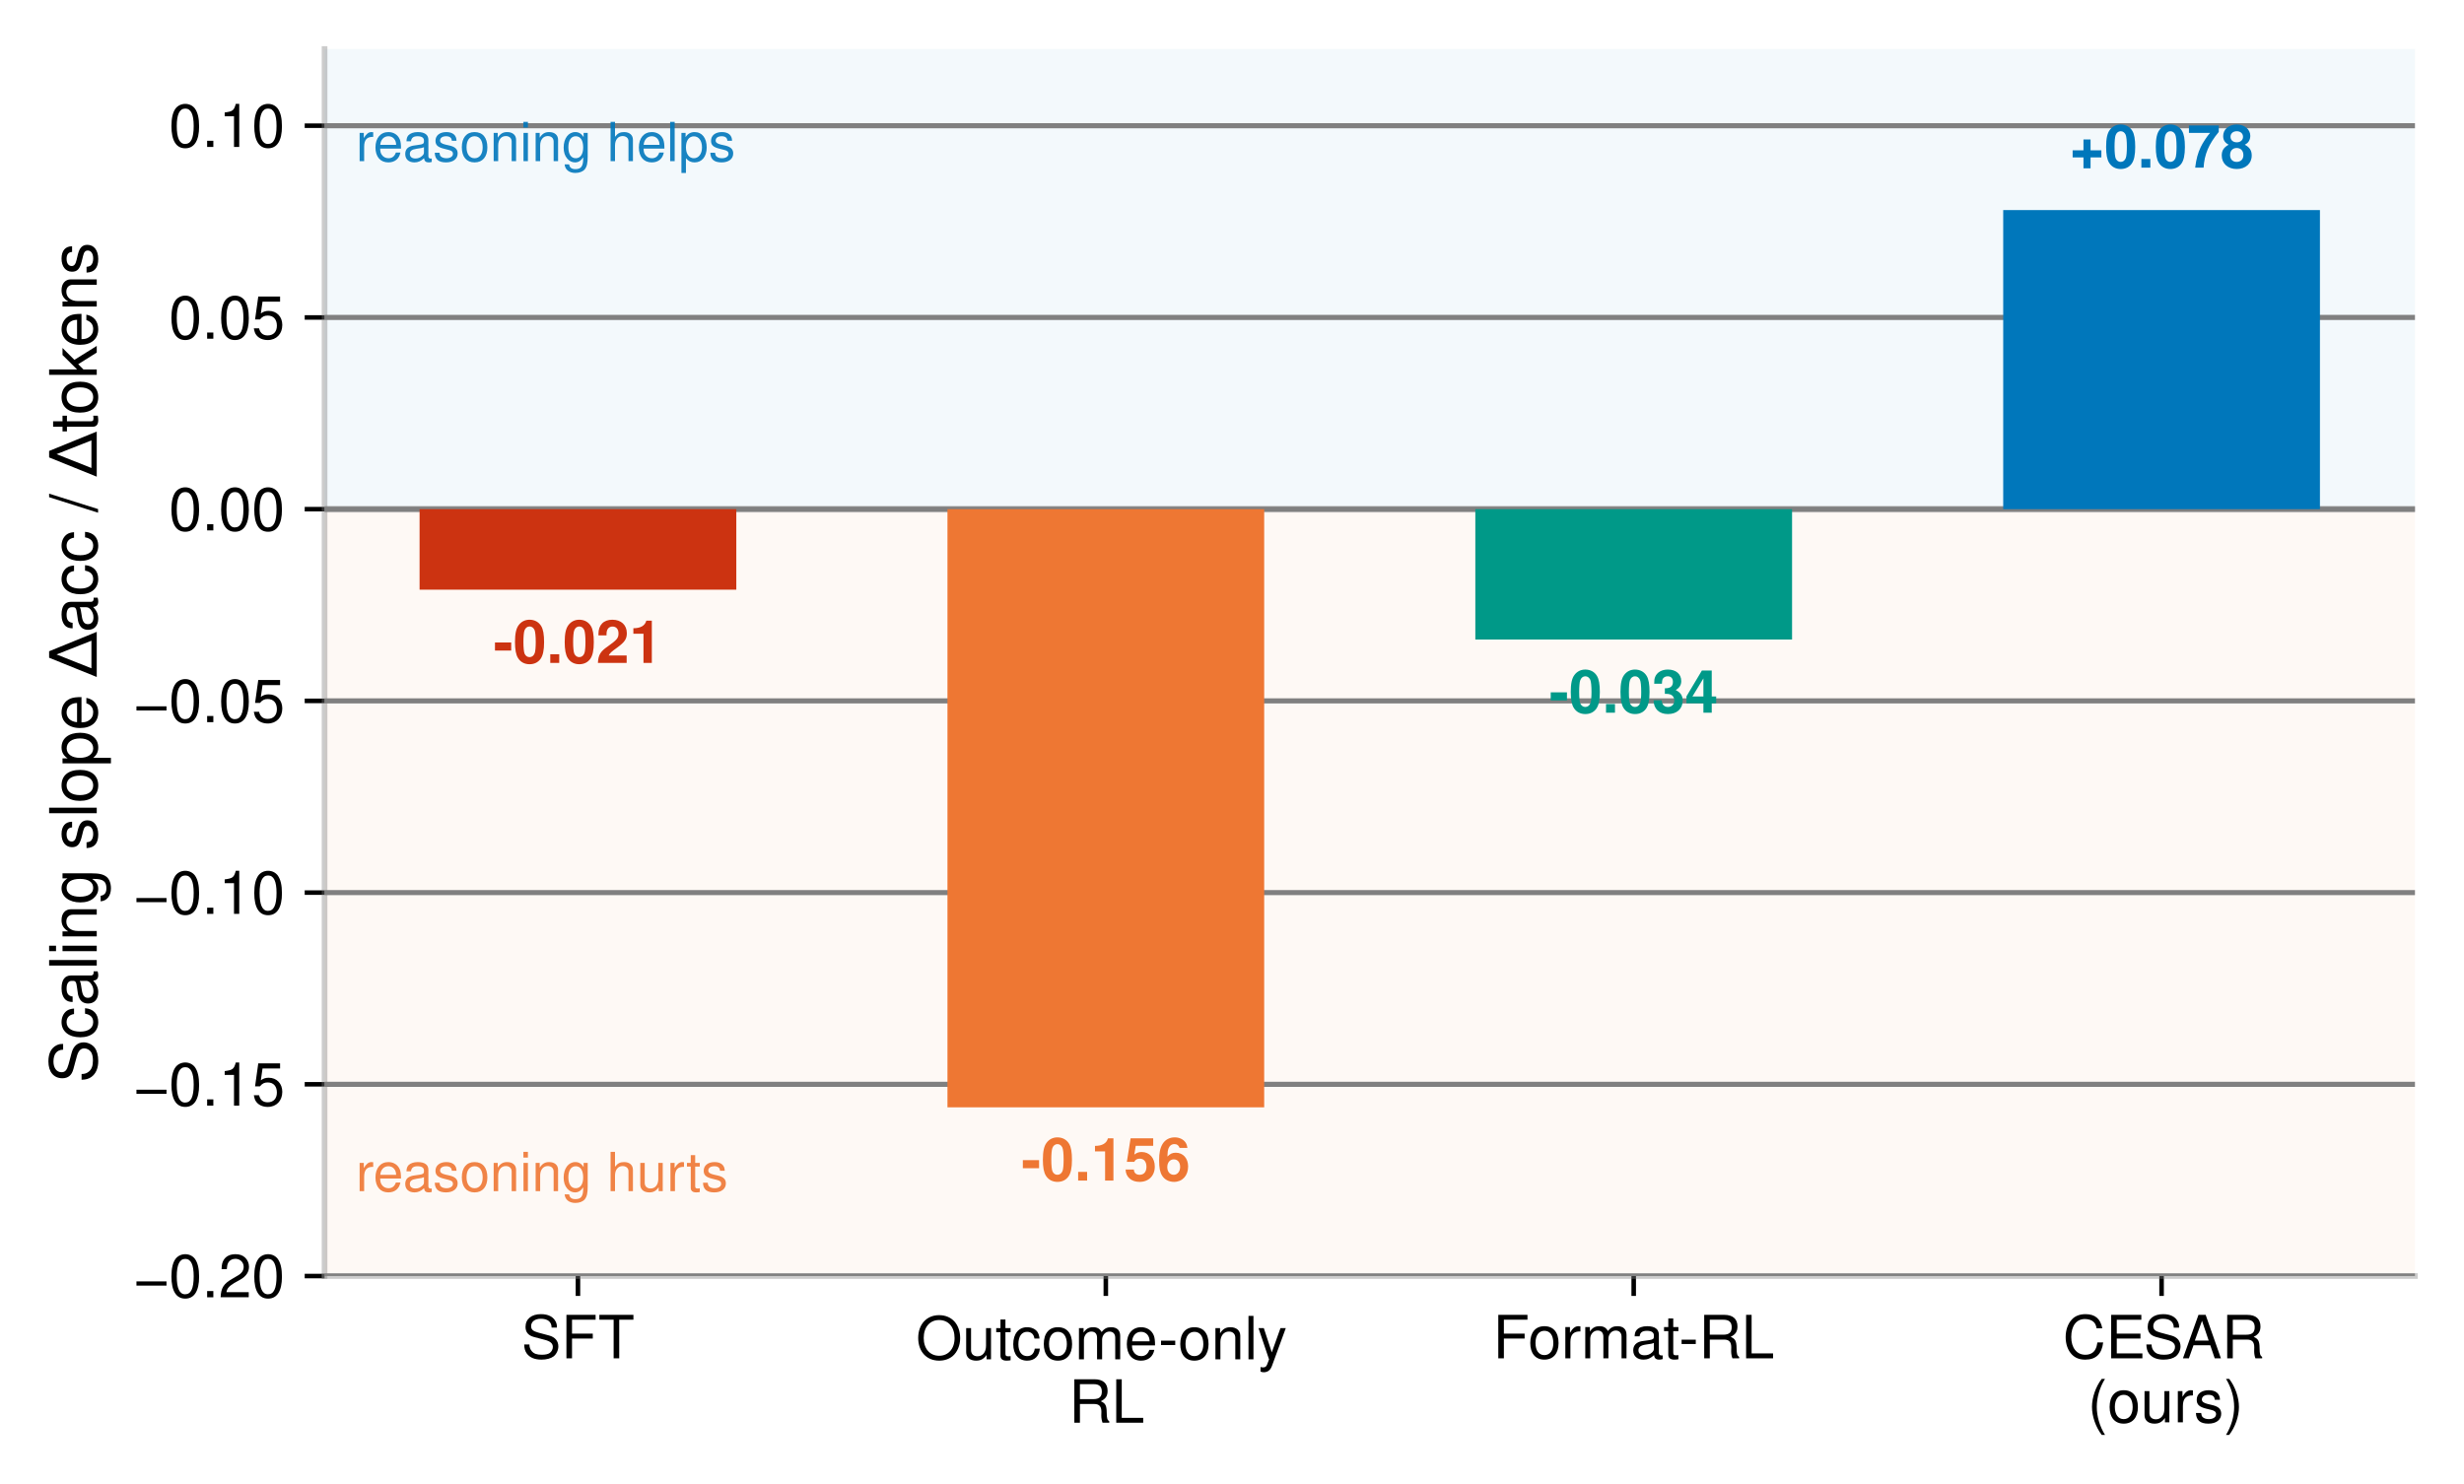
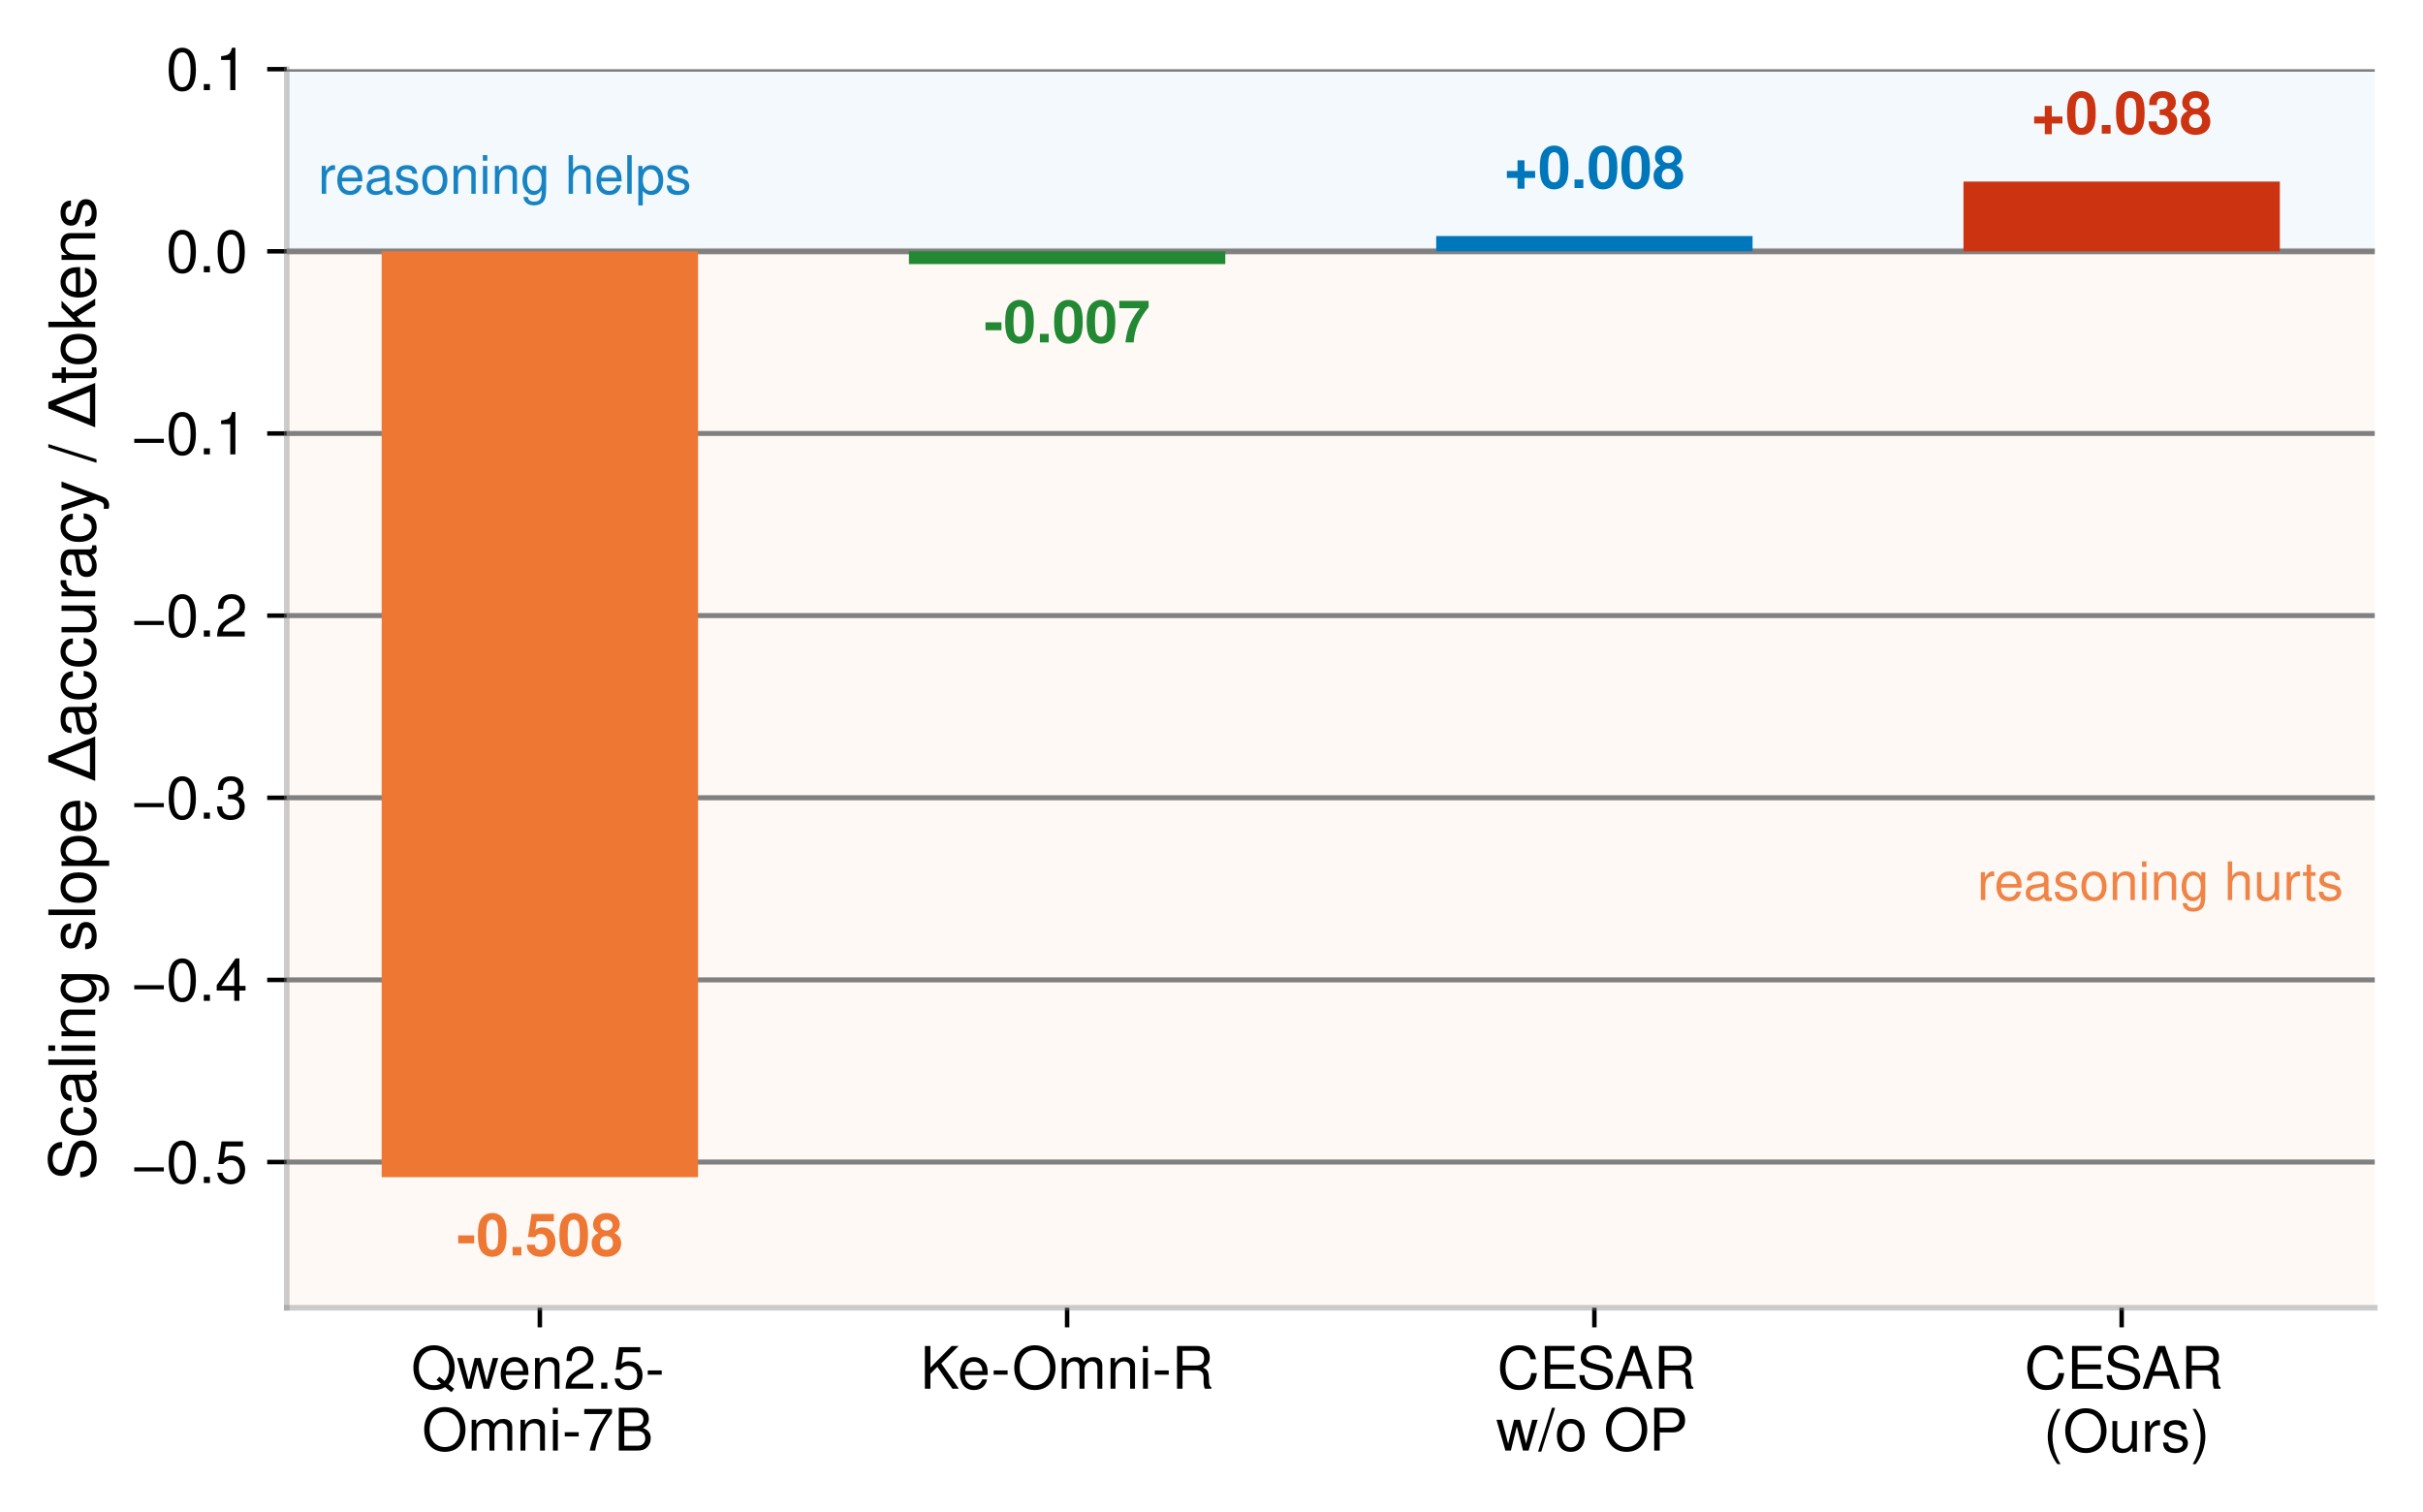
- <svg xmlns="http://www.w3.org/2000/svg" xmlns:xlink="http://www.w3.org/1999/xlink" viewBox="0 0 434.101 261.411" version="1.1">
+ <svg xmlns="http://www.w3.org/2000/svg" xmlns:xlink="http://www.w3.org/1999/xlink" viewBox="0 0 433.843 270.634" version="1.1">
  <defs>
    <style type="text/css">*{stroke-linejoin: round; stroke-linecap: butt}</style>
  </defs>
  <g id="figure_1">
    <g id="patch_1">
-       <path d="M 0 261.411  L 434.101 261.411  L 434.101 0  L 0 0  L 0 261.411  z " style="fill: none" />
+       <path d="M 0 270.634  L 433.843 270.634  L 433.843 0  L 0 0  L 0 270.634  z " style="fill: none" />
    </g>
    <g id="axes_1">
      <g id="patch_2">
-         <path d="M 57.181 224.856  L 425.461 224.856  L 425.461 8.64  L 57.181 8.64  L 57.181 224.856  z " style="fill: none" />
+         <path d="M 51.343 234.149  L 425.203 234.149  L 425.203 12.389  L 51.343 12.389  L 51.343 234.149  z " style="fill: none" />
      </g>
      <g id="patch_3">
-         <path d="M 57.181 89.721  L 425.461 89.721  L 425.461 8.64  L 57.181 8.64  z " clip-path="url(#pe3f009001e)" style="fill: #0077bb; opacity: 0.05; stroke: #0077bb; stroke-linejoin: miter" />
+         <path d="M 51.343 45.001  L 425.203 45.001  L 425.203 12.389  L 51.343 12.389  z " clip-path="url(#p33aa119d9e)" style="fill: #0077bb; opacity: 0.05; stroke: #0077bb; stroke-linejoin: miter" />
      </g>
      <g id="patch_4">
-         <path d="M 57.181 224.856  L 425.461 224.856  L 425.461 89.721  L 57.181 89.721  z " clip-path="url(#pe3f009001e)" style="fill: #ee7733; opacity: 0.05; stroke: #ee7733; stroke-linejoin: miter" />
+         <path d="M 51.343 234.149  L 425.203 234.149  L 425.203 45.001  L 51.343 45.001  z " clip-path="url(#p33aa119d9e)" style="fill: #ee7733; opacity: 0.05; stroke: #ee7733; stroke-linejoin: miter" />
      </g>
      <g id="matplotlib.axis_1">
        <g id="xtick_1">
          <g id="line2d_1">
            <defs>
-               <path id="m842a3ea4e7" d="M 0 0  L 0 3.5  " style="stroke: currentColor; stroke-width: 0.8" />
+               <path id="m4bd9378ba8" d="M 0 0  L 0 3.5  " style="stroke: currentColor; stroke-width: 0.8" />
            </defs>
            <g>
-               <use xlink:href="#m842a3ea4e7" x="101.821" y="224.856" style="fill: currentColor; stroke: currentColor; stroke-width: 0.8" />
+               <use xlink:href="#m4bd9378ba8" x="96.66" y="234.149" style="fill: currentColor; stroke: currentColor; stroke-width: 0.8" />
            </g>
          </g>
          <g id="text_1">
-             <text style="font-size: 10.5px; font-family: 'Helvetica Neue', 'Helvetica', 'Arial', 'DejaVu Sans', sans-serif; text-anchor: middle; fill: currentColor" x="101.821" y="239.354" transform="rotate(-0 101.8207 239.3537)">SFT</text>
+             <text style="font-size: 10.5px; font-family: 'Helvetica Neue', 'Helvetica', 'Arial', 'DejaVu Sans', sans-serif; fill: currentColor" transform="translate(73.61304 248.6465)">Qwen2.5-</text>
+             <text style="font-size: 10.5px; font-family: 'Helvetica Neue', 'Helvetica', 'Arial', 'DejaVu Sans', sans-serif; fill: currentColor" transform="translate(75.5498 259.7125)">Omni-7B</text>
          </g>
        </g>
        <g id="xtick_2">
          <g id="line2d_2">
            <g>
-               <use xlink:href="#m842a3ea4e7" x="194.821" y="224.856" style="fill: currentColor; stroke: currentColor; stroke-width: 0.8" />
+               <use xlink:href="#m4bd9378ba8" x="191.069" y="234.149" style="fill: currentColor; stroke: currentColor; stroke-width: 0.8" />
            </g>
          </g>
          <g id="text_2">
-             <text style="font-size: 10.5px; font-family: 'Helvetica Neue', 'Helvetica', 'Arial', 'DejaVu Sans', sans-serif; fill: currentColor" transform="translate(161.3618 239.5308)">Outcome-only</text>
-             <text style="font-size: 10.5px; font-family: 'Helvetica Neue', 'Helvetica', 'Arial', 'DejaVu Sans', sans-serif; fill: currentColor" transform="translate(188.3058 250.7019)">RL</text>
+             <text style="font-size: 10.5px; font-family: 'Helvetica Neue', 'Helvetica', 'Arial', 'DejaVu Sans', sans-serif; text-anchor: middle; fill: currentColor" x="191.069" y="248.646" transform="rotate(-0 191.0688 248.6465)">Ke-Omni-R</text>
          </g>
        </g>
        <g id="xtick_3">
          <g id="line2d_3">
            <g>
-               <use xlink:href="#m842a3ea4e7" x="287.821" y="224.856" style="fill: currentColor; stroke: currentColor; stroke-width: 0.8" />
+               <use xlink:href="#m4bd9378ba8" x="285.478" y="234.149" style="fill: currentColor; stroke: currentColor; stroke-width: 0.8" />
            </g>
          </g>
          <g id="text_3">
-             <text style="font-size: 10.5px; font-family: 'Helvetica Neue', 'Helvetica', 'Arial', 'DejaVu Sans', sans-serif; text-anchor: middle; fill: currentColor" x="287.821" y="239.354" transform="rotate(-0 287.8207 239.3537)">Format-RL</text>
+             <text style="font-size: 10.5px; font-family: 'Helvetica Neue', 'Helvetica', 'Arial', 'DejaVu Sans', sans-serif; fill: currentColor" transform="translate(268.0799 248.6465)">CESAR</text>
+             <text style="font-size: 10.5px; font-family: 'Helvetica Neue', 'Helvetica', 'Arial', 'DejaVu Sans', sans-serif; fill: currentColor" transform="translate(267.8855 259.7125)">w/o OP</text>
          </g>
        </g>
        <g id="xtick_4">
          <g id="line2d_4">
            <g>
-               <use xlink:href="#m842a3ea4e7" x="380.821" y="224.856" style="fill: currentColor; stroke: currentColor; stroke-width: 0.8" />
+               <use xlink:href="#m4bd9378ba8" x="379.887" y="234.149" style="fill: currentColor; stroke: currentColor; stroke-width: 0.8" />
            </g>
          </g>
          <g id="text_4">
-             <text style="font-size: 10.5px; font-family: 'Helvetica Neue', 'Helvetica', 'Arial', 'DejaVu Sans', sans-serif; fill: currentColor" transform="translate(363.4227 239.3537)">CESAR</text>
-             <text style="font-size: 10.5px; font-family: 'Helvetica Neue', 'Helvetica', 'Arial', 'DejaVu Sans', sans-serif; fill: currentColor" transform="translate(367.795 250.6323)">(ours)</text>
+             <text style="font-size: 10.5px; font-family: 'Helvetica Neue', 'Helvetica', 'Arial', 'DejaVu Sans', sans-serif; fill: currentColor" transform="translate(362.489 248.6465)">CESAR</text>
+             <text style="font-size: 10.5px; font-family: 'Helvetica Neue', 'Helvetica', 'Arial', 'DejaVu Sans', sans-serif; fill: currentColor" transform="translate(365.8851 259.9251)">(Ours)</text>
          </g>
        </g>
      </g>
      <g id="matplotlib.axis_2">
        <g id="ytick_1">
          <g id="line2d_5">
-             <path d="M 57.181 224.856  L 425.461 224.856  " clip-path="url(#pe3f009001e)" style="fill: none; stroke: #808080; stroke-width: 0.9; stroke-linecap: square" />
+             <path d="M 51.343 208.059  L 425.203 208.059  " clip-path="url(#p33aa119d9e)" style="fill: none; stroke: #808080; stroke-width: 0.9; stroke-linecap: square" />
          </g>
          <g id="line2d_6">
            <defs>
-               <path id="m4ee5a305c1" d="M 0 0  L -3.5 0  " style="stroke: currentColor; stroke-width: 0.8" />
+               <path id="mc95f015c90" d="M 0 0  L -3.5 0  " style="stroke: currentColor; stroke-width: 0.8" />
            </defs>
            <g>
-               <use xlink:href="#m4ee5a305c1" x="57.181" y="224.856" style="fill: currentColor; stroke: currentColor; stroke-width: 0.8" />
+               <use xlink:href="#mc95f015c90" x="51.343" y="208.059" style="fill: currentColor; stroke: currentColor; stroke-width: 0.8" />
            </g>
          </g>
          <g id="text_5">
-             <text style="font-size: 10.5px; font-family: 'Helvetica Neue', 'Helvetica', 'Arial', 'DejaVu Sans', sans-serif; text-anchor: end; fill: currentColor" x="50.181" y="228.605" transform="rotate(-0 50.1807 228.6048)">−0.20</text>
+             <text style="font-size: 10.5px; font-family: 'Helvetica Neue', 'Helvetica', 'Arial', 'DejaVu Sans', sans-serif; text-anchor: end; fill: currentColor" x="44.343" y="211.808" transform="rotate(-0 44.34336 211.8082)">−0.5</text>
          </g>
        </g>
        <g id="ytick_2">
          <g id="line2d_7">
-             <path d="M 57.181 191.072  L 425.461 191.072  " clip-path="url(#pe3f009001e)" style="fill: none; stroke: #808080; stroke-width: 0.9; stroke-linecap: square" />
+             <path d="M 51.343 175.448  L 425.203 175.448  " clip-path="url(#p33aa119d9e)" style="fill: none; stroke: #808080; stroke-width: 0.9; stroke-linecap: square" />
          </g>
          <g id="line2d_8">
            <g>
-               <use xlink:href="#m4ee5a305c1" x="57.181" y="191.072" style="fill: currentColor; stroke: currentColor; stroke-width: 0.8" />
+               <use xlink:href="#mc95f015c90" x="51.343" y="175.448" style="fill: currentColor; stroke: currentColor; stroke-width: 0.8" />
            </g>
          </g>
          <g id="text_6">
-             <text style="font-size: 10.5px; font-family: 'Helvetica Neue', 'Helvetica', 'Arial', 'DejaVu Sans', sans-serif; text-anchor: end; fill: currentColor" x="50.181" y="194.821" transform="rotate(-0 50.1807 194.8211)">−0.15</text>
+             <text style="font-size: 10.5px; font-family: 'Helvetica Neue', 'Helvetica', 'Arial', 'DejaVu Sans', sans-serif; text-anchor: end; fill: currentColor" x="44.343" y="179.196" transform="rotate(-0 44.34336 179.1965)">−0.4</text>
          </g>
        </g>
        <g id="ytick_3">
          <g id="line2d_9">
-             <path d="M 57.181 157.288  L 425.461 157.288  " clip-path="url(#pe3f009001e)" style="fill: none; stroke: #808080; stroke-width: 0.9; stroke-linecap: square" />
+             <path d="M 51.343 142.836  L 425.203 142.836  " clip-path="url(#p33aa119d9e)" style="fill: none; stroke: #808080; stroke-width: 0.9; stroke-linecap: square" />
          </g>
          <g id="line2d_10">
            <g>
-               <use xlink:href="#m4ee5a305c1" x="57.181" y="157.288" style="fill: currentColor; stroke: currentColor; stroke-width: 0.8" />
+               <use xlink:href="#mc95f015c90" x="51.343" y="142.836" style="fill: currentColor; stroke: currentColor; stroke-width: 0.8" />
            </g>
          </g>
          <g id="text_7">
-             <text style="font-size: 10.5px; font-family: 'Helvetica Neue', 'Helvetica', 'Arial', 'DejaVu Sans', sans-serif; text-anchor: end; fill: currentColor" x="50.181" y="161.037" transform="rotate(-0 50.1807 161.0373)">−0.10</text>
+             <text style="font-size: 10.5px; font-family: 'Helvetica Neue', 'Helvetica', 'Arial', 'DejaVu Sans', sans-serif; text-anchor: end; fill: currentColor" x="44.343" y="146.585" transform="rotate(-0 44.34336 146.5847)">−0.3</text>
          </g>
        </g>
        <g id="ytick_4">
          <g id="line2d_11">
-             <path d="M 57.181 123.505  L 425.461 123.505  " clip-path="url(#pe3f009001e)" style="fill: none; stroke: #808080; stroke-width: 0.9; stroke-linecap: square" />
+             <path d="M 51.343 110.224  L 425.203 110.224  " clip-path="url(#p33aa119d9e)" style="fill: none; stroke: #808080; stroke-width: 0.9; stroke-linecap: square" />
          </g>
          <g id="line2d_12">
            <g>
-               <use xlink:href="#m4ee5a305c1" x="57.181" y="123.505" style="fill: currentColor; stroke: currentColor; stroke-width: 0.8" />
+               <use xlink:href="#mc95f015c90" x="51.343" y="110.224" style="fill: currentColor; stroke: currentColor; stroke-width: 0.8" />
            </g>
          </g>
          <g id="text_8">
-             <text style="font-size: 10.5px; font-family: 'Helvetica Neue', 'Helvetica', 'Arial', 'DejaVu Sans', sans-serif; text-anchor: end; fill: currentColor" x="50.181" y="127.254" transform="rotate(-0 50.1807 127.2536)">−0.05</text>
+             <text style="font-size: 10.5px; font-family: 'Helvetica Neue', 'Helvetica', 'Arial', 'DejaVu Sans', sans-serif; text-anchor: end; fill: currentColor" x="44.343" y="113.973" transform="rotate(-0 44.34336 113.9729)">−0.2</text>
          </g>
        </g>
        <g id="ytick_5">
          <g id="line2d_13">
-             <path d="M 57.181 89.721  L 425.461 89.721  " clip-path="url(#pe3f009001e)" style="fill: none; stroke: #808080; stroke-width: 0.9; stroke-linecap: square" />
+             <path d="M 51.343 77.612  L 425.203 77.612  " clip-path="url(#p33aa119d9e)" style="fill: none; stroke: #808080; stroke-width: 0.9; stroke-linecap: square" />
          </g>
          <g id="line2d_14">
            <g>
-               <use xlink:href="#m4ee5a305c1" x="57.181" y="89.721" style="fill: currentColor; stroke: currentColor; stroke-width: 0.8" />
+               <use xlink:href="#mc95f015c90" x="51.343" y="77.612" style="fill: currentColor; stroke: currentColor; stroke-width: 0.8" />
            </g>
          </g>
          <g id="text_9">
-             <text style="font-size: 10.5px; font-family: 'Helvetica Neue', 'Helvetica', 'Arial', 'DejaVu Sans', sans-serif; text-anchor: end; fill: currentColor" x="50.181" y="93.47" transform="rotate(-0 50.1807 93.46983)">0.00</text>
+             <text style="font-size: 10.5px; font-family: 'Helvetica Neue', 'Helvetica', 'Arial', 'DejaVu Sans', sans-serif; text-anchor: end; fill: currentColor" x="44.343" y="81.361" transform="rotate(-0 44.34336 81.36119)">−0.1</text>
          </g>
        </g>
        <g id="ytick_6">
          <g id="line2d_15">
-             <path d="M 57.181 55.937  L 425.461 55.937  " clip-path="url(#pe3f009001e)" style="fill: none; stroke: #808080; stroke-width: 0.9; stroke-linecap: square" />
+             <path d="M 51.343 45.001  L 425.203 45.001  " clip-path="url(#p33aa119d9e)" style="fill: none; stroke: #808080; stroke-width: 0.9; stroke-linecap: square" />
          </g>
          <g id="line2d_16">
            <g>
-               <use xlink:href="#m4ee5a305c1" x="57.181" y="55.937" style="fill: currentColor; stroke: currentColor; stroke-width: 0.8" />
+               <use xlink:href="#mc95f015c90" x="51.343" y="45.001" style="fill: currentColor; stroke: currentColor; stroke-width: 0.8" />
            </g>
          </g>
          <g id="text_10">
-             <text style="font-size: 10.5px; font-family: 'Helvetica Neue', 'Helvetica', 'Arial', 'DejaVu Sans', sans-serif; text-anchor: end; fill: currentColor" x="50.181" y="59.686" transform="rotate(-0 50.1807 59.68608)">0.05</text>
+             <text style="font-size: 10.5px; font-family: 'Helvetica Neue', 'Helvetica', 'Arial', 'DejaVu Sans', sans-serif; text-anchor: end; fill: currentColor" x="44.343" y="48.749" transform="rotate(-0 44.34336 48.74942)">0.0</text>
          </g>
        </g>
        <g id="ytick_7">
          <g id="line2d_17">
-             <path d="M 57.181 22.154  L 425.461 22.154  " clip-path="url(#pe3f009001e)" style="fill: none; stroke: #808080; stroke-width: 0.9; stroke-linecap: square" />
+             <path d="M 51.343 12.389  L 425.203 12.389  " clip-path="url(#p33aa119d9e)" style="fill: none; stroke: #808080; stroke-width: 0.9; stroke-linecap: square" />
          </g>
          <g id="line2d_18">
            <g>
-               <use xlink:href="#m4ee5a305c1" x="57.181" y="22.154" style="fill: currentColor; stroke: currentColor; stroke-width: 0.8" />
+               <use xlink:href="#mc95f015c90" x="51.343" y="12.389" style="fill: currentColor; stroke: currentColor; stroke-width: 0.8" />
            </g>
          </g>
          <g id="text_11">
-             <text style="font-size: 10.5px; font-family: 'Helvetica Neue', 'Helvetica', 'Arial', 'DejaVu Sans', sans-serif; text-anchor: end; fill: currentColor" x="50.181" y="25.902" transform="rotate(-0 50.1807 25.90233)">0.10</text>
+             <text style="font-size: 10.5px; font-family: 'Helvetica Neue', 'Helvetica', 'Arial', 'DejaVu Sans', sans-serif; text-anchor: end; fill: currentColor" x="44.343" y="16.138" transform="rotate(-0 44.34336 16.13766)">0.1</text>
          </g>
        </g>
        <g id="text_12">
-           <text style="font-size: 11.5px; font-family: 'Helvetica Neue', 'Helvetica', 'Arial', 'DejaVu Sans', sans-serif; text-anchor: middle; fill: currentColor" x="17.046" y="116.748" transform="rotate(-90 17.04578 116.748)">Scaling slope  Δacc / Δtokens</text>
+           <text style="font-size: 11.5px; font-family: 'Helvetica Neue', 'Helvetica', 'Arial', 'DejaVu Sans', sans-serif; text-anchor: middle; fill: currentColor" x="17.046" y="123.269" transform="rotate(-90 17.04578 123.2688)">Scaling slope   Δaccuracy / Δtokens</text>
        </g>
      </g>
      <g id="line2d_19">
-         <path d="M 57.181 89.721  L 425.461 89.721  " clip-path="url(#pe3f009001e)" style="fill: none; stroke: #808080; stroke-opacity: 0.4; stroke-width: 1.2; stroke-linecap: square" />
+         <path d="M 51.343 45.001  L 425.203 45.001  " clip-path="url(#p33aa119d9e)" style="fill: none; stroke: #808080; stroke-opacity: 0.4; stroke-width: 1.2; stroke-linecap: square" />
      </g>
      <g id="patch_5">
-         <path d="M 57.181 224.856  L 57.181 8.64  " style="fill: none; stroke: #808080; stroke-opacity: 0.4; stroke-linejoin: miter; stroke-linecap: square" />
+         <path d="M 51.343 234.149  L 51.343 12.389  " style="fill: none; stroke: #808080; stroke-opacity: 0.4; stroke-linejoin: miter; stroke-linecap: square" />
      </g>
      <g id="patch_6">
-         <path d="M 57.181 224.856  L 425.461 224.856  " style="fill: none; stroke: #808080; stroke-opacity: 0.4; stroke-linejoin: miter; stroke-linecap: square" />
+         <path d="M 51.343 234.149  L 425.203 234.149  " style="fill: none; stroke: #808080; stroke-opacity: 0.4; stroke-linejoin: miter; stroke-linecap: square" />
      </g>
      <g id="patch_7">
-         <path d="M 73.921 89.721  L 129.721 89.721  L 129.721 103.91  L 73.921 103.91  z " clip-path="url(#pe3f009001e)" style="fill: #cc3311" />
+         <path d="M 68.337 45.001  L 124.982 45.001  L 124.982 210.766  L 68.337 210.766  z " clip-path="url(#p33aa119d9e)" style="fill: #ee7733" />
      </g>
      <g id="patch_8">
-         <path d="M 166.921 89.721  L 222.721 89.721  L 222.721 195.126  L 166.921 195.126  z " clip-path="url(#pe3f009001e)" style="fill: #ee7733" />
+         <path d="M 162.746 45.001  L 219.392 45.001  L 219.392 47.283  L 162.746 47.283  z " clip-path="url(#p33aa119d9e)" style="fill: #228833" />
      </g>
      <g id="patch_9">
-         <path d="M 259.921 89.721  L 315.721 89.721  L 315.721 112.694  L 259.921 112.694  z " clip-path="url(#pe3f009001e)" style="fill: #009988" />
+         <path d="M 257.155 45.001  L 313.801 45.001  L 313.801 42.261  L 257.155 42.261  z " clip-path="url(#p33aa119d9e)" style="fill: #0077bb" />
      </g>
      <g id="patch_10">
-         <path d="M 352.921 89.721  L 408.721 89.721  L 408.721 37.018  L 352.921 37.018  z " clip-path="url(#pe3f009001e)" style="fill: #0077bb" />
+         <path d="M 351.564 45.001  L 408.21 45.001  L 408.21 32.51  L 351.564 32.51  z " clip-path="url(#p33aa119d9e)" style="fill: #cc3311" />
      </g>
      <g id="text_13">
-         <text style="font-weight: 600; font-size: 10.5px; font-family: 'Helvetica Neue', 'Helvetica', 'Arial', 'DejaVu Sans', sans-serif; text-anchor: middle; fill: #cc3311" x="101.821" y="116.813" transform="rotate(-0 101.8207 116.8132)">-0.021</text>
+         <text style="font-weight: 600; font-size: 10.5px; font-family: 'Helvetica Neue', 'Helvetica', 'Arial', 'DejaVu Sans', sans-serif; text-anchor: middle; fill: #ee7733" x="96.66" y="224.786" transform="rotate(-0 96.65972 224.7862)">-0.508</text>
      </g>
      <g id="text_14">
-         <text style="font-weight: 600; font-size: 10.5px; font-family: 'Helvetica Neue', 'Helvetica', 'Arial', 'DejaVu Sans', sans-serif; text-anchor: middle; fill: #ee7733" x="194.821" y="208.029" transform="rotate(-0 194.8207 208.0294)">-0.156</text>
+         <text style="font-weight: 600; font-size: 10.5px; font-family: 'Helvetica Neue', 'Helvetica', 'Arial', 'DejaVu Sans', sans-serif; text-anchor: middle; fill: #228833" x="191.069" y="61.303" transform="rotate(-0 191.0688 61.30343)">-0.007</text>
      </g>
      <g id="text_15">
-         <text style="font-weight: 600; font-size: 10.5px; font-family: 'Helvetica Neue', 'Helvetica', 'Arial', 'DejaVu Sans', sans-serif; text-anchor: middle; fill: #009988" x="287.821" y="125.597" transform="rotate(-0 287.8207 125.597)">-0.034</text>
+         <text style="font-weight: 600; font-size: 10.5px; font-family: 'Helvetica Neue', 'Helvetica', 'Arial', 'DejaVu Sans', sans-serif; text-anchor: middle; fill: #0077bb" x="285.478" y="33.67" transform="rotate(-0 285.4779 33.67002)">+0.008</text>
      </g>
      <g id="text_16">
-         <text style="font-weight: 600; font-size: 10.5px; font-family: 'Helvetica Neue', 'Helvetica', 'Arial', 'DejaVu Sans', sans-serif; text-anchor: middle; fill: #0077bb" x="380.821" y="29.544" transform="rotate(-0 380.8207 29.54412)">+0.078</text>
+         <text style="font-weight: 600; font-size: 10.5px; font-family: 'Helvetica Neue', 'Helvetica', 'Arial', 'DejaVu Sans', sans-serif; text-anchor: middle; fill: #cc3311" x="379.887" y="23.919" transform="rotate(-0 379.887 23.91911)">+0.038</text>
      </g>
      <g id="text_17">
-         <text style="font-size: 9.5px; font-family: 'Helvetica Neue', 'Helvetica', 'Arial', 'DejaVu Sans', sans-serif; text-anchor: start; fill: #0077bb; opacity: 0.9" x="62.705" y="28.397" transform="rotate(-0 62.7049 28.39655)">reasoning helps</text>
+         <text style="font-size: 9.5px; font-family: 'Helvetica Neue', 'Helvetica', 'Arial', 'DejaVu Sans', sans-serif; text-anchor: start; fill: #0077bb; opacity: 0.9" x="56.951" y="34.696" transform="rotate(-0 56.95126 34.69562)">reasoning helps</text>
      </g>
      <g id="text_18">
-         <text style="font-size: 9.5px; font-family: 'Helvetica Neue', 'Helvetica', 'Arial', 'DejaVu Sans', sans-serif; text-anchor: start; fill: #ee7733; opacity: 0.9" x="62.705" y="209.897" transform="rotate(-0 62.7049 209.8969)">reasoning hurts</text>
+         <text style="font-size: 9.5px; font-family: 'Helvetica Neue', 'Helvetica', 'Arial', 'DejaVu Sans', sans-serif; text-anchor: end; fill: #ee7733; opacity: 0.9" x="419.595" y="161.149" transform="rotate(-0 419.5955 161.1492)">reasoning hurts</text>
      </g>
    </g>
  </g>
  <defs>
-     <clipPath id="pe3f009001e">
-       <rect x="57.181" y="8.64" width="368.28" height="216.216" />
+     <clipPath id="p33aa119d9e">
+       <rect x="51.343" y="12.389" width="373.86" height="221.76" />
    </clipPath>
  </defs>
</svg>
